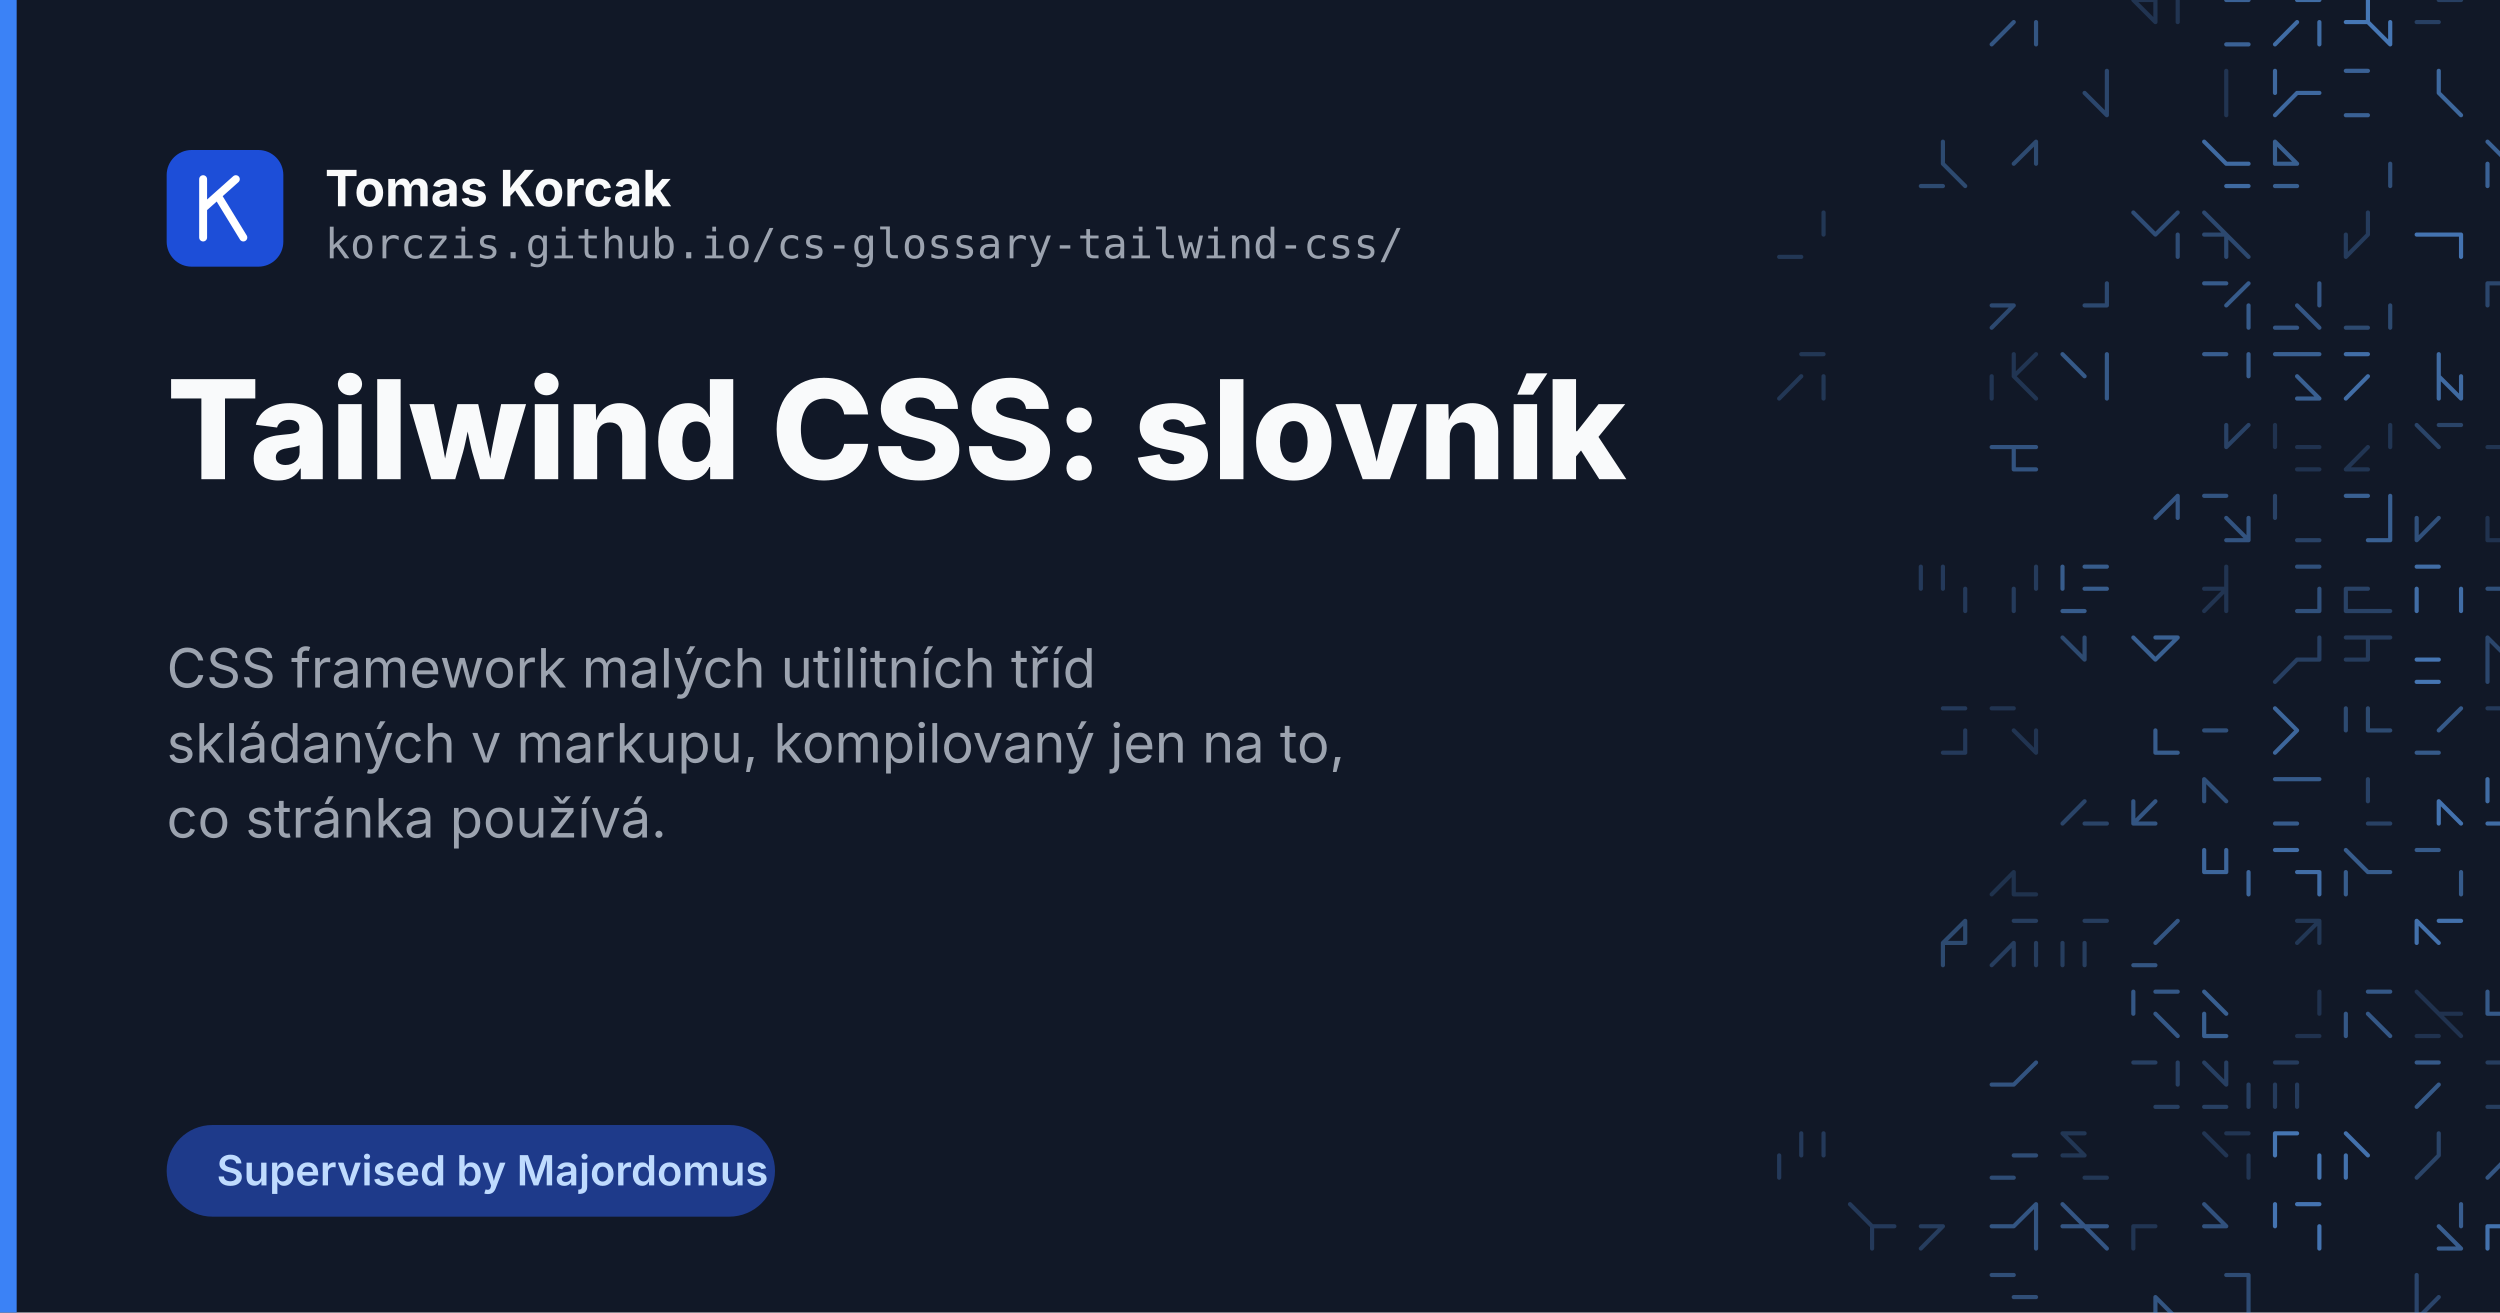
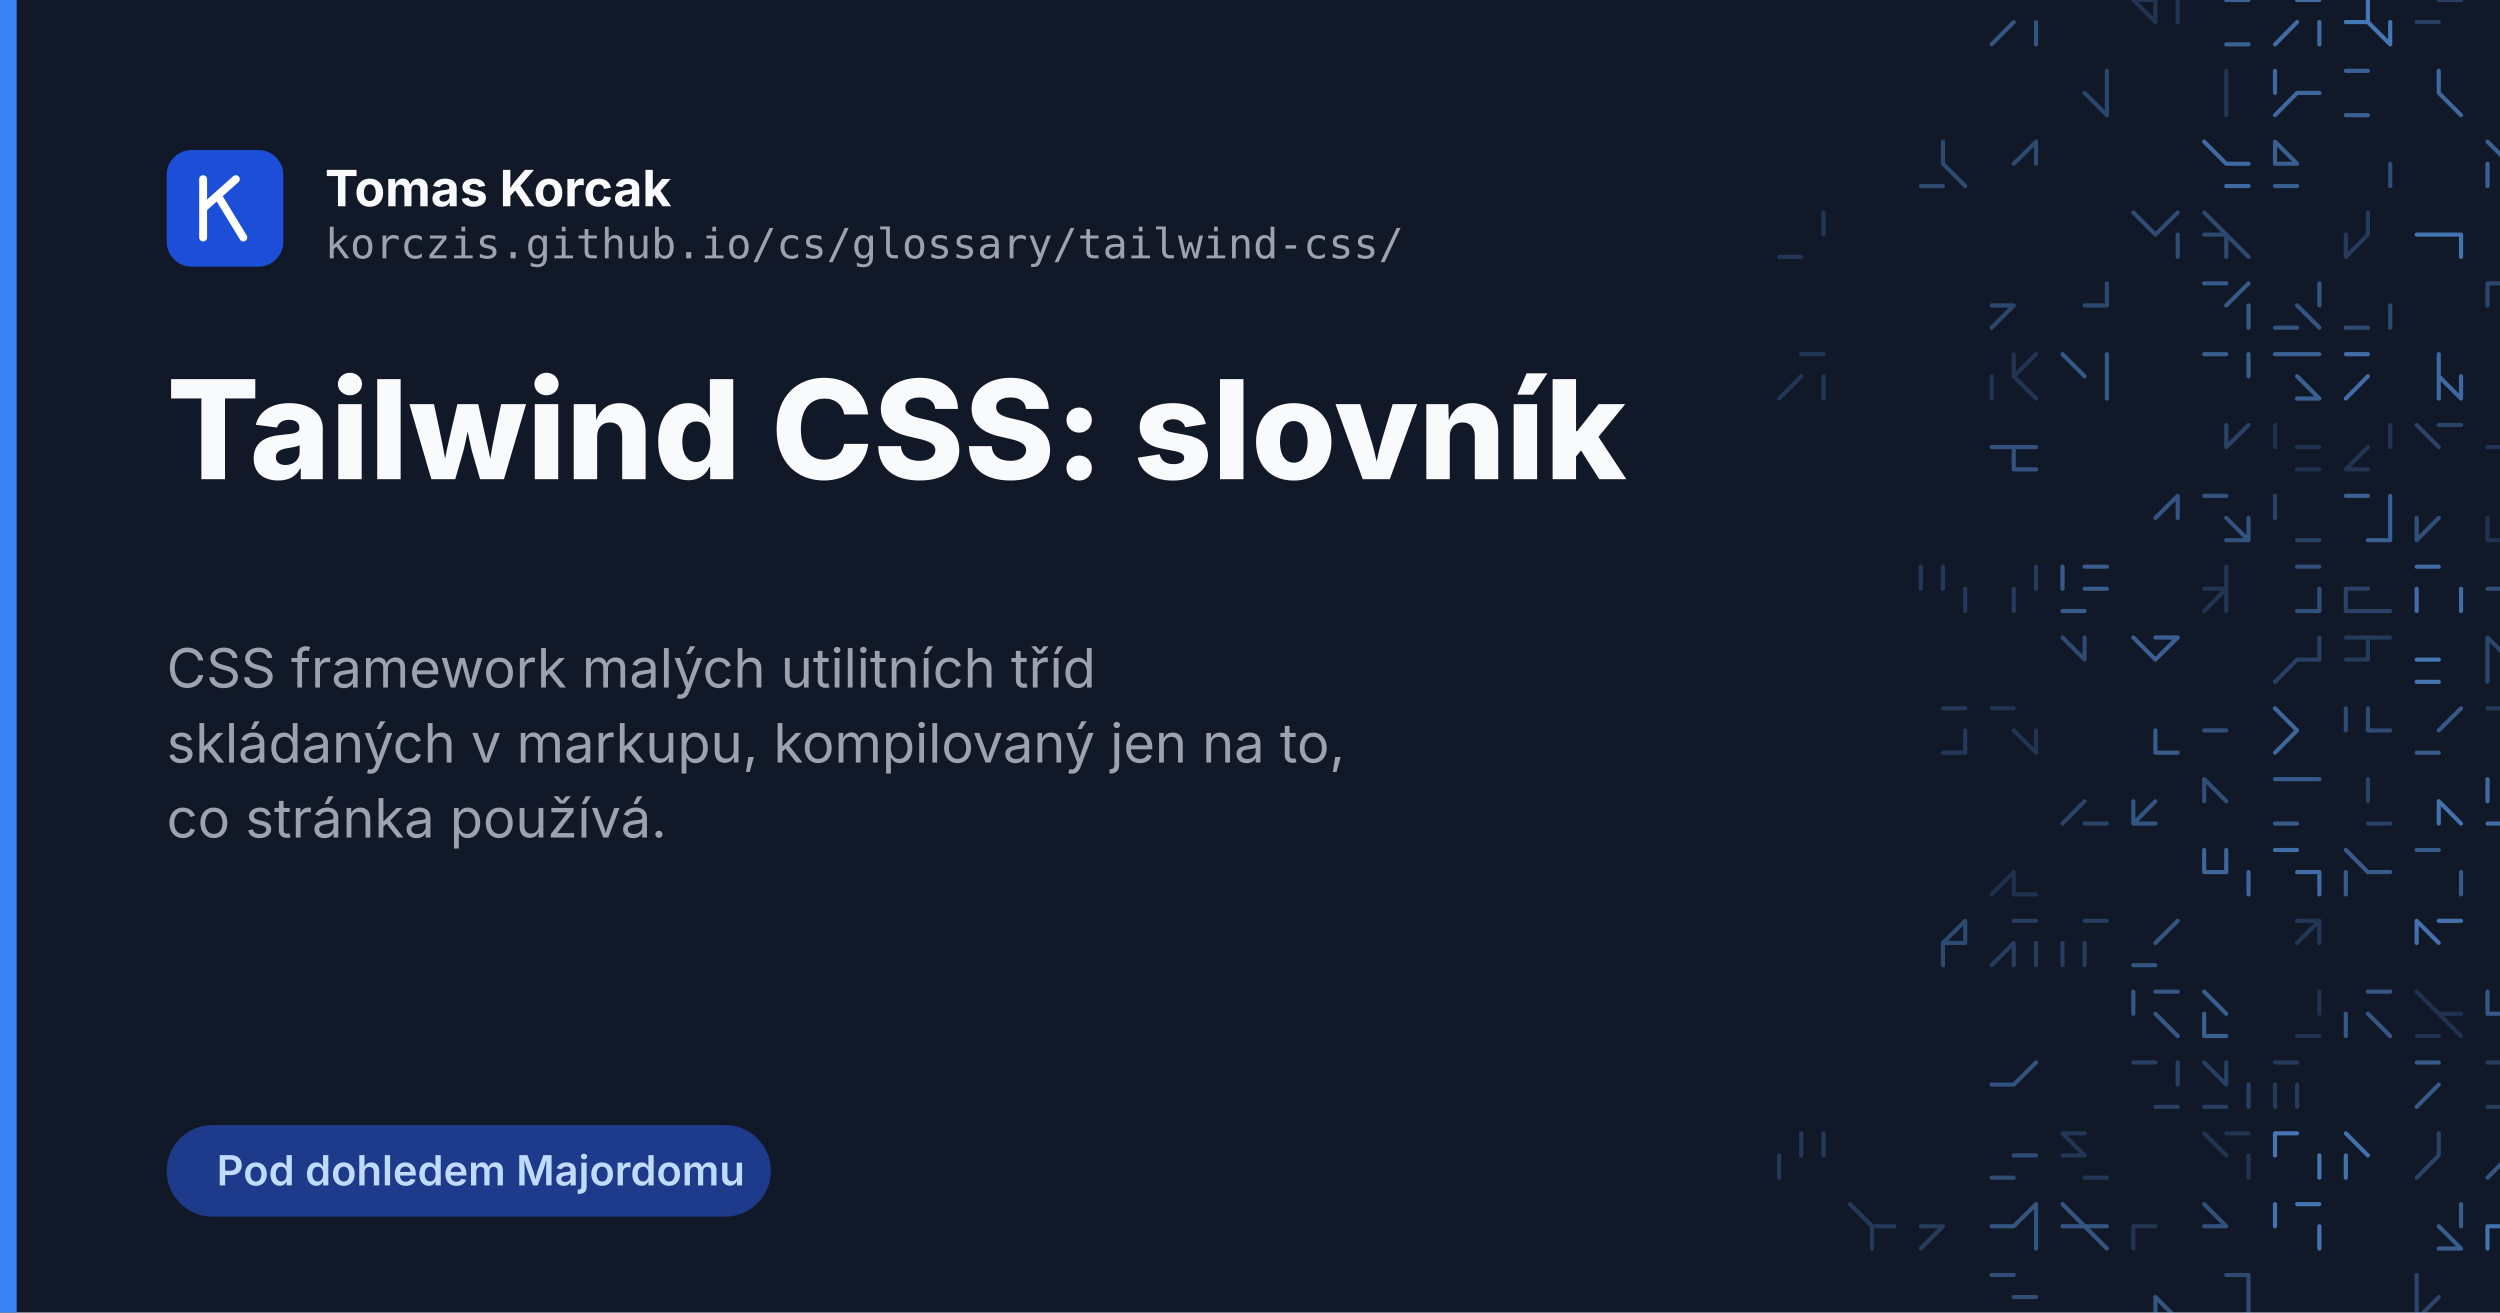
<svg xmlns="http://www.w3.org/2000/svg" width="1200" height="630" viewBox="0 0 1200 630">
  <rect width="1200" height="630" fill="#111827" />
  <g fill="none" stroke="#60a5fa" stroke-width="2" stroke-linecap="round">
    <path d="M977.3 10.6L977.3 21.3M966.6 10.6L956.0 21.3" opacity="0.43" />
    <path d="M1024.0 0.0L1034.6 0.0M1024.0 0.0L1034.6 10.6M1045.3 0.0L1045.3 10.6M1034.6 0.0L1034.6 10.6" opacity="0.20" />
    <path d="M1068.6 21.3L1079.3 21.3M1068.6 0.0L1079.3 0.0" opacity="0.52" />
    <path d="M1113.3 10.6L1113.3 21.3M1102.6 10.6L1092.0 21.3M1102.6 10.6L1092.0 21.3M1102.6 0.0L1113.3 0.0" opacity="0.59" />
    <path d="M1136.6 0.0L1136.6 10.6M1147.3 10.6L1147.3 21.3M1126.0 10.6L1136.6 10.6M1136.6 10.6L1147.3 21.3" opacity="0.67" />
    <path d="M1170.6 0.0L1181.3 0.0M1160.0 10.6L1170.6 10.6" opacity="0.28" />
    <path d="M1215.3 0.0L1215.3 10.6M1215.3 0.0L1215.3 10.6M1215.3 0.0L1204.6 10.6M1215.3 0.0L1204.6 10.6" opacity="0.53" />
    <path d="M1238.6 10.6L1238.6 21.3M1238.6 10.6L1238.6 21.3M1238.6 0.0L1238.6 10.6M1249.3 0.0L1238.6 10.6" opacity="0.31" />
    <path d="M1011.3 34.0L1011.3 44.6M1000.6 44.6L1011.3 55.3M1011.3 44.6L1011.3 55.3" opacity="0.33" />
    <path d="M1068.6 34.0L1068.6 44.6M1068.6 34.0L1068.6 44.6M1068.6 44.6L1068.6 55.3" opacity="0.20" />
    <path d="M1102.6 44.6L1092.0 55.3M1092.0 34.0L1092.0 44.6M1102.6 44.6L1113.3 44.6" opacity="0.57" />
    <path d="M1126.0 34.0L1136.6 34.0M1126.0 55.3L1136.6 55.3" opacity="0.52" />
    <path d="M1170.6 44.6L1181.3 55.3M1170.6 34.0L1170.6 44.6" opacity="0.56" />
    <path d="M1204.6 44.6L1215.3 44.6M1204.6 55.3L1215.3 55.3" opacity="0.57" />
    <path d="M1238.6 34.0L1249.3 34.0M1238.6 34.0L1238.6 44.6M1249.3 34.0L1249.3 44.6" opacity="0.41" />
    <path d="M932.6 68.0L932.6 78.6M922.0 89.3L932.6 89.3M932.6 78.6L943.3 89.3" opacity="0.35" />
    <path d="M977.3 68.0L977.3 78.6M977.3 68.0L966.6 78.6" opacity="0.35" />
    <path d="M1068.6 89.3L1079.3 89.3M1068.6 78.6L1079.3 78.6M1068.6 89.3L1079.3 89.3M1058.0 68.0L1068.6 78.6" opacity="0.58" />
    <path d="M1092.0 68.0L1092.0 78.6M1092.0 89.3L1102.6 89.3M1092.0 68.0L1102.6 78.6M1092.0 78.6L1102.6 78.6" opacity="0.50" />
    <path d="M1147.3 78.6L1147.3 89.3M1147.3 78.6L1147.3 89.3" opacity="0.38" />
    <path d="M1204.6 78.6L1215.3 89.3M1194.0 78.6L1194.0 89.3M1194.0 68.0L1204.6 78.6" opacity="0.52" />
    <path d="M1228.0 78.6L1238.6 78.6M1228.0 68.0L1228.0 78.6" opacity="0.57" />
    <path d="M875.3 102.0L875.3 112.6M854.0 123.3L864.6 123.3" opacity="0.22" />
    <path d="M1045.3 102.0L1034.6 112.6M1024.0 102.0L1034.6 112.6M1024.0 102.0L1034.6 112.6M1045.3 112.6L1045.3 123.3" opacity="0.37" />
    <path d="M1058.0 102.0L1068.6 112.6M1058.0 112.6L1068.6 112.6M1068.6 112.6L1079.3 123.3M1068.6 112.6L1068.6 123.3" opacity="0.34" />
    <path d="M1126.0 112.6L1126.0 123.3M1136.6 112.6L1126.0 123.3M1136.6 102.0L1136.6 112.6" opacity="0.25" />
    <path d="M1181.3 112.6L1181.3 123.3M1160.0 112.6L1170.6 112.6M1170.6 112.6L1181.3 112.6" opacity="0.65" />
    <path d="M956.0 146.6L966.6 146.6M966.6 146.6L956.0 157.3" opacity="0.34" />
    <path d="M1011.3 136.0L1011.3 146.6M1000.6 146.6L1011.3 146.6M1000.6 146.6L1011.3 146.6" opacity="0.34" />
    <path d="M1079.3 136.0L1068.6 146.6M1058.0 136.0L1068.6 136.0M1079.3 146.6L1079.3 157.3" opacity="0.47" />
    <path d="M1113.3 136.0L1113.3 146.6M1092.0 157.3L1102.6 157.3M1102.6 146.6L1113.3 157.3" opacity="0.44" />
    <path d="M1126.0 157.3L1136.6 157.3M1147.3 146.6L1147.3 157.3" opacity="0.35" />
    <path d="M1215.3 146.6L1215.3 157.3M1194.0 136.0L1194.0 146.6M1204.6 136.0L1215.3 136.0M1194.0 136.0L1204.6 136.0" opacity="0.33" />
    <path d="M1249.3 146.6L1249.3 157.3M1228.0 146.6L1238.6 146.6M1228.0 146.6L1238.6 146.6M1249.3 146.6L1249.3 157.3" opacity="0.66" />
    <path d="M864.6 170.0L875.3 170.0M875.3 180.6L875.3 191.3M864.6 180.6L854.0 191.3" opacity="0.22" />
    <path d="M966.6 180.6L977.3 191.3M966.6 170.0L966.6 180.6M956.0 180.6L956.0 191.3M977.3 170.0L966.6 180.6" opacity="0.21" />
    <path d="M1011.3 180.6L1011.3 191.3M1011.3 170.0L1011.3 180.6M990.0 170.0L1000.6 180.6" opacity="0.46" />
    <path d="M1058.0 170.0L1068.6 170.0M1079.3 170.0L1079.3 180.6" opacity="0.49" />
    <path d="M1102.6 191.3L1113.3 191.3M1102.6 180.6L1113.3 191.3M1092.0 170.0L1102.6 170.0M1102.6 170.0L1113.3 170.0" opacity="0.51" />
    <path d="M1136.6 180.6L1126.0 191.3M1136.6 180.6L1126.0 191.3M1136.6 180.6L1126.0 191.3M1126.0 170.0L1136.6 170.0" opacity="0.60" />
    <path d="M1170.6 180.6L1170.6 191.3M1170.6 170.0L1170.6 180.6M1170.6 180.6L1181.3 191.3M1181.3 180.6L1181.3 191.3" opacity="0.58" />
    <path d="M1238.6 180.6L1249.3 191.3M1228.0 191.3L1238.6 191.3M1249.3 180.6L1249.3 191.3" opacity="0.51" />
    <path d="M966.6 214.6L977.3 214.6M966.6 225.3L977.3 225.3M956.0 214.6L966.6 214.6M966.6 214.6L966.6 225.3" opacity="0.42" />
    <path d="M1079.3 204.0L1068.6 214.6M1068.6 204.0L1068.6 214.6" opacity="0.30" />
    <path d="M1092.0 204.0L1092.0 214.6M1092.0 204.0L1092.0 214.6M1102.6 214.6L1113.3 214.6M1102.6 225.3L1113.3 225.3" opacity="0.19" />
    <path d="M1126.0 225.3L1136.6 225.3M1147.3 204.0L1147.3 214.6M1136.6 214.6L1126.0 225.3" opacity="0.21" />
    <path d="M1170.6 204.0L1181.3 204.0M1160.0 204.0L1170.6 214.6" opacity="0.31" />
    <path d="M1194.0 214.6L1204.6 214.6M1215.3 214.6L1215.3 225.3" opacity="0.20" />
    <path d="M1045.3 238.0L1045.3 248.6M1045.3 238.0L1034.6 248.6" opacity="0.44" />
    <path d="M1068.6 259.3L1079.3 259.3M1068.6 248.6L1079.3 259.3M1058.0 238.0L1068.6 238.0M1079.3 248.6L1079.3 259.3" opacity="0.42" />
    <path d="M1092.0 238.0L1092.0 248.6M1102.6 259.3L1113.3 259.3" opacity="0.30" />
    <path d="M1126.0 238.0L1136.6 238.0M1136.6 259.3L1147.3 259.3M1147.3 238.0L1147.3 248.6M1147.3 248.6L1147.3 259.3" opacity="0.51" />
    <path d="M1170.6 248.6L1160.0 259.3M1160.0 248.6L1160.0 259.3" opacity="0.40" />
    <path d="M1194.0 259.3L1204.6 259.3M1215.3 248.6L1215.3 259.3M1194.0 248.6L1194.0 259.3" opacity="0.19" />
    <path d="M1228.0 248.6L1228.0 259.3M1249.3 238.0L1238.6 248.6M1238.6 248.6L1249.3 248.6M1228.0 238.0L1228.0 248.6" opacity="0.53" />
    <path d="M943.3 282.6L943.3 293.3M932.6 272.0L932.6 282.6M922.0 272.0L922.0 282.6" opacity="0.24" />
    <path d="M966.6 282.6L966.6 293.3M977.3 272.0L977.3 282.6" opacity="0.25" />
    <path d="M990.0 293.3L1000.6 293.3M1000.6 272.0L1011.3 272.0M990.0 272.0L990.0 282.6M1000.6 282.6L1011.3 282.6" opacity="0.48" />
    <path d="M1058.0 282.6L1068.6 282.6M1068.6 272.0L1068.6 282.6M1068.6 282.6L1068.6 293.3M1068.6 282.6L1058.0 293.3" opacity="0.20" />
    <path d="M1102.6 272.0L1113.3 272.0M1102.6 293.3L1113.3 293.3M1113.3 282.6L1113.3 293.3M1102.6 293.3L1113.3 293.3" opacity="0.40" />
    <path d="M1136.6 293.3L1147.3 293.3M1126.0 293.3L1136.6 293.3M1126.0 282.6L1126.0 293.3M1126.0 282.6L1136.6 282.6" opacity="0.30" />
    <path d="M1160.0 272.0L1170.6 272.0M1160.0 282.6L1160.0 293.3M1181.3 282.6L1181.3 293.3" opacity="0.60" />
    <path d="M1204.6 293.3L1215.3 293.3M1194.0 282.6L1204.6 282.6M1204.6 272.0L1204.6 282.6" opacity="0.39" />
    <path d="M1228.0 272.0L1228.0 282.6M1228.0 272.0L1238.6 282.6M1238.6 282.6L1249.3 293.3M1238.6 282.6L1249.3 282.6" opacity="0.41" />
    <path d="M990.0 306.0L1000.6 316.6M1000.6 306.0L1000.6 316.6" opacity="0.35" />
    <path d="M1045.3 306.0L1034.6 316.6M1024.0 306.0L1034.6 316.6M1034.6 306.0L1045.3 306.0" opacity="0.51" />
    <path d="M1102.6 316.6L1092.0 327.3M1113.3 306.0L1113.3 316.6M1102.6 316.6L1113.3 316.6" opacity="0.28" />
    <path d="M1136.6 306.0L1147.3 306.0M1126.0 306.0L1136.6 306.0M1126.0 316.6L1136.6 316.6M1136.6 306.0L1136.6 316.6" opacity="0.25" />
    <path d="M1160.0 327.3L1170.6 327.3M1160.0 316.6L1170.6 316.6" opacity="0.66" />
    <path d="M1204.6 316.6L1215.3 327.3M1194.0 306.0L1204.6 316.6M1194.0 316.6L1194.0 327.3M1194.0 306.0L1194.0 316.6" opacity="0.33" />
    <path d="M1238.6 316.6L1249.3 316.6M1249.3 306.0L1249.3 316.6M1249.3 306.0L1249.3 316.6M1249.3 306.0L1238.6 316.6" opacity="0.20" />
    <path d="M932.6 361.3L943.3 361.3M932.6 361.3L943.3 361.3M932.6 340.0L943.3 340.0M943.3 350.6L943.3 361.3" opacity="0.24" />
    <path d="M977.3 350.6L977.3 361.3M966.6 350.6L977.3 361.3M956.0 340.0L966.6 340.0" opacity="0.20" />
    <path d="M1034.6 350.6L1034.6 361.3M1034.6 361.3L1045.3 361.3" opacity="0.48" />
    <path d="M1058.0 350.6L1068.6 350.6M1058.0 350.6L1068.6 350.6" opacity="0.39" />
    <path d="M1092.0 340.0L1102.6 350.6M1102.6 350.6L1092.0 361.3" opacity="0.55" />
    <path d="M1136.6 340.0L1136.6 350.6M1126.0 340.0L1126.0 350.6M1136.6 350.6L1147.3 350.6" opacity="0.35" />
    <path d="M1181.3 340.0L1170.6 350.6M1160.0 361.3L1170.6 361.3" opacity="0.46" />
    <path d="M1215.3 350.6L1215.3 361.3M1194.0 340.0L1204.6 340.0" opacity="0.24" />
    <path d="M1238.6 350.6L1238.6 361.3M1238.6 340.0L1238.6 350.6M1228.0 340.0L1238.6 340.0" opacity="0.41" />
    <path d="M1000.6 384.6L990.0 395.3M1000.6 384.6L990.0 395.3M1000.6 395.3L1011.3 395.3" opacity="0.31" />
    <path d="M1024.0 395.3L1034.6 395.3M1034.6 384.6L1024.0 395.3M1024.0 384.6L1024.0 395.3" opacity="0.43" />
    <path d="M1058.0 374.0L1058.0 384.6M1058.0 374.0L1068.6 384.6" opacity="0.39" />
    <path d="M1102.6 374.0L1113.3 374.0M1092.0 374.0L1102.6 374.0M1092.0 395.3L1102.6 395.3" opacity="0.47" />
    <path d="M1136.6 395.3L1147.3 395.3M1136.6 374.0L1136.6 384.6" opacity="0.29" />
    <path d="M1170.6 384.6L1181.3 395.3M1170.6 384.6L1170.6 395.3" opacity="0.64" />
    <path d="M1194.0 374.0L1194.0 384.6M1194.0 395.3L1204.6 395.3M1194.0 395.3L1204.6 395.3" opacity="0.59" />
    <path d="M1238.6 384.6L1249.3 395.3M1228.0 374.0L1228.0 384.6" opacity="0.44" />
    <path d="M966.6 418.6L956.0 429.3M966.6 418.6L966.6 429.3M966.6 429.3L977.3 429.3" opacity="0.18" />
    <path d="M1058.0 418.6L1068.6 418.6M1068.6 408.0L1068.6 418.6M1079.3 418.6L1079.3 429.3M1058.0 408.0L1058.0 418.6" opacity="0.55" />
    <path d="M1102.6 418.6L1113.3 418.6M1113.3 418.6L1113.3 429.3M1092.0 408.0L1102.6 408.0" opacity="0.60" />
    <path d="M1126.0 418.6L1126.0 429.3M1136.6 418.6L1147.3 418.6M1126.0 408.0L1136.6 418.6M1136.6 418.6L1147.3 418.6" opacity="0.48" />
    <path d="M1181.3 418.6L1181.3 429.3M1160.0 408.0L1170.6 408.0" opacity="0.47" />
    <path d="M1204.6 418.6L1215.3 418.6M1215.3 408.0L1204.6 418.6M1215.3 408.0L1204.6 418.6" opacity="0.24" />
    <path d="M1228.0 429.3L1238.6 429.3M1238.6 418.6L1228.0 429.3M1249.3 408.0L1238.6 418.6" opacity="0.45" />
    <path d="M943.3 442.0L932.6 452.6M932.6 452.6L943.3 452.6M932.6 452.6L932.6 463.3M943.3 442.0L943.3 452.6" opacity="0.35" />
    <path d="M966.6 442.0L977.3 442.0M966.6 452.6L966.6 463.3M966.6 452.6L956.0 463.3M977.3 452.6L977.3 463.3" opacity="0.26" />
    <path d="M1000.6 442.0L1011.3 442.0M990.0 452.6L990.0 463.3M1000.6 452.6L1000.6 463.3" opacity="0.26" />
    <path d="M1045.3 442.0L1034.6 452.6M1024.0 463.3L1034.6 463.3" opacity="0.43" />
    <path d="M1113.3 442.0L1113.3 452.6M1113.3 442.0L1102.6 452.6M1102.6 442.0L1113.3 442.0" opacity="0.22" />
    <path d="M1160.0 442.0L1160.0 452.6M1170.6 442.0L1181.3 442.0M1160.0 442.0L1170.6 452.6" opacity="0.63" />
    <path d="M1238.6 442.0L1238.6 452.6M1249.3 452.6L1249.3 463.3" opacity="0.30" />
    <path d="M1034.6 486.6L1045.3 497.3M1034.6 476.0L1045.3 476.0M1024.0 476.0L1024.0 486.6" opacity="0.45" />
    <path d="M1058.0 476.0L1068.6 486.6M1058.0 486.6L1058.0 497.3M1058.0 497.3L1068.6 497.3M1058.0 486.6L1058.0 497.3" opacity="0.50" />
    <path d="M1102.6 497.3L1113.3 497.3M1113.3 476.0L1113.3 486.6" opacity="0.19" />
    <path d="M1126.0 486.6L1126.0 497.3M1136.6 486.6L1147.3 497.3M1136.6 476.0L1147.3 476.0" opacity="0.45" />
    <path d="M1160.0 476.0L1170.6 486.6M1160.0 497.3L1170.6 497.3M1170.6 486.6L1181.3 497.3M1170.6 486.6L1181.3 486.6" opacity="0.19" />
    <path d="M1215.3 486.6L1215.3 497.3M1194.0 486.6L1204.6 486.6M1204.6 486.6L1215.3 497.3M1194.0 476.0L1194.0 486.6" opacity="0.46" />
    <path d="M1249.3 476.0L1249.3 486.6M1228.0 476.0L1238.6 476.0M1228.0 486.6L1228.0 497.3" opacity="0.66" />
    <path d="M956.0 520.6L966.6 520.6M977.3 510.0L966.6 520.6" opacity="0.42" />
    <path d="M1045.3 510.0L1045.3 520.6M1034.6 531.3L1045.3 531.3M1024.0 510.0L1034.6 510.0" opacity="0.28" />
    <path d="M1058.0 510.0L1068.6 520.6M1058.0 531.3L1068.6 531.3M1079.3 520.6L1079.3 531.3M1068.6 510.0L1068.6 520.6" opacity="0.28" />
    <path d="M1092.0 520.6L1092.0 531.3M1102.6 520.6L1102.6 531.3M1092.0 510.0L1102.6 510.0" opacity="0.25" />
    <path d="M1170.6 520.6L1160.0 531.3M1160.0 510.0L1170.6 510.0" opacity="0.46" />
    <path d="M1194.0 510.0L1204.6 510.0M1204.6 520.6L1215.3 520.6M1194.0 531.3L1204.6 531.3" opacity="0.26" />
    <path d="M875.3 544.0L875.3 554.6M854.0 554.6L854.0 565.3M864.6 544.0L864.6 554.6" opacity="0.24" />
    <path d="M966.6 554.6L977.3 554.6M956.0 565.3L966.6 565.3M966.6 554.6L977.3 554.6" opacity="0.37" />
    <path d="M990.0 544.0L1000.6 554.6M990.0 554.6L1000.6 554.6M1000.6 565.3L1011.3 565.3M990.0 544.0L1000.6 544.0" opacity="0.22" />
    <path d="M1068.6 544.0L1079.3 544.0M1079.3 554.6L1079.3 565.3M1058.0 544.0L1068.6 554.6" opacity="0.21" />
    <path d="M1092.0 544.0L1102.6 544.0M1092.0 544.0L1092.0 554.6M1113.3 554.6L1113.3 565.3M1092.0 544.0L1092.0 554.6" opacity="0.66" />
    <path d="M1126.0 554.6L1126.0 565.3M1126.0 544.0L1136.6 554.6" opacity="0.63" />
    <path d="M1170.6 554.6L1160.0 565.3M1170.6 544.0L1170.6 554.6" opacity="0.31" />
    <path d="M1204.6 554.6L1194.0 565.3M1215.3 544.0L1204.6 554.6" opacity="0.43" />
    <path d="M1238.6 544.0L1238.6 554.6M1228.0 544.0L1238.6 544.0" opacity="0.21" />
    <path d="M898.6 588.6L909.3 588.6M888.0 578.0L898.6 588.6M898.6 588.6L898.6 599.3" opacity="0.24" />
    <path d="M922.0 588.6L932.6 588.6M932.6 588.6L922.0 599.3" opacity="0.26" />
    <path d="M956.0 588.6L966.6 588.6M977.3 578.0L966.6 588.6M977.3 588.6L977.3 599.3M977.3 578.0L977.3 588.6" opacity="0.43" />
    <path d="M990.0 588.6L1000.6 588.6M1000.6 588.6L1011.3 599.3M990.0 578.0L1000.6 588.6M1000.6 588.6L1011.3 588.6" opacity="0.44" />
    <path d="M1024.0 588.6L1024.0 599.3M1024.0 588.6L1034.6 588.6M1024.0 588.6L1034.6 588.6" opacity="0.21" />
    <path d="M1058.0 578.0L1068.6 588.6M1058.0 588.6L1068.6 588.6" opacity="0.41" />
    <path d="M1092.0 578.0L1092.0 588.6M1113.3 588.6L1113.3 599.3M1102.6 578.0L1113.3 578.0M1102.6 578.0L1113.3 578.0" opacity="0.65" />
    <path d="M1181.3 578.0L1181.3 588.6M1170.6 588.6L1181.3 599.3M1170.6 599.3L1181.3 599.3" opacity="0.49" />
    <path d="M1194.0 588.6L1194.0 599.3M1204.6 588.6L1215.3 599.3M1194.0 588.6L1204.6 588.6" opacity="0.64" />
    <path d="M1228.0 588.6L1228.0 599.3M1249.3 578.0L1249.3 588.6" opacity="0.51" />
    <path d="M966.6 633.3L977.3 633.3M966.6 622.6L977.3 622.6M956.0 612.0L966.6 612.0" opacity="0.38" />
    <path d="M1034.6 622.6L1045.3 633.3M1034.6 622.6L1034.6 633.3" opacity="0.43" />
    <path d="M1068.6 612.0L1079.3 612.0M1079.3 622.6L1079.3 633.3M1068.6 633.3L1079.3 633.3M1079.3 612.0L1079.3 622.6" opacity="0.36" />
    <path d="M1160.0 612.0L1160.0 622.6M1170.6 622.6L1160.0 633.3M1160.0 622.6L1160.0 633.3M1160.0 633.3L1170.6 633.3" opacity="0.32" />
    <path d="M1204.6 612.0L1215.3 612.0M1204.6 622.6L1215.3 622.6M1215.3 612.0L1215.3 622.6M1204.6 633.3L1215.3 633.3" opacity="0.21" />
    <path d="M1249.3 622.6L1249.3 633.3M1228.0 622.6L1228.0 633.3M1238.6 622.6L1249.3 622.6" opacity="0.24" />
    <path d="M898.6 656.6L909.3 656.6M888.0 656.6L888.0 667.3M898.6 646.0L898.6 656.6" opacity="0.25" />
    <path d="M922.0 656.6L922.0 667.3M922.0 656.6L922.0 667.3" opacity="0.24" />
    <path d="M1000.6 667.3L1011.3 667.3M990.0 656.6L990.0 667.3M1000.6 656.6L1011.3 667.3M990.0 667.3L1000.6 667.3" opacity="0.25" />
    <path d="M1034.6 656.6L1034.6 667.3M1034.6 656.6L1034.6 667.3M1045.3 656.6L1045.3 667.3M1045.3 646.0L1034.6 656.6" opacity="0.45" />
    <path d="M1068.6 656.6L1068.6 667.3M1079.3 646.0L1079.3 656.6" opacity="0.33" />
    <path d="M1113.3 646.0L1102.6 656.6M1102.6 656.6L1113.3 667.3" opacity="0.21" />
    <path d="M1136.6 656.6L1147.3 667.3M1136.6 646.0L1147.3 646.0M1126.0 656.6L1136.6 656.6M1126.0 646.0L1136.6 656.6" opacity="0.36" />
    <path d="M1160.0 656.6L1160.0 667.3M1160.0 646.0L1160.0 656.6" opacity="0.62" />
    <path d="M1194.0 646.0L1194.0 656.6M1194.0 656.6L1204.6 656.6M1194.0 646.0L1204.6 646.0" opacity="0.31" />
    <path d="M1228.0 646.0L1238.6 646.0M1249.3 646.0L1249.3 656.6M1238.6 646.0L1238.6 656.6" opacity="0.21" />
  </g>
  <rect x="0" y="0" width="8" height="630" fill="#3b82f6" />
  <g font-family="Inter, Helvetica Neue, Helvetica, Arial, sans-serif">
    <rect x="80" y="72" width="56" height="56" rx="12" fill="#1d4ed8" />
    <g fill="none" stroke="#fff" stroke-width="3.8" stroke-linecap="round" stroke-linejoin="round">
      <path d="M97.5 86v28M97.5 100l15.7-14M104.5 93.9l12.3 20.1" />
    </g>
    <text x="156" y="99" font-size="24" font-weight="700" fill="#f9fafb">Tomas Korcak</text>
-     <text x="156" y="124" font-size="20" font-family="JetBrains Mono, Menlo, monospace" fill="#9ca3af">korczis.github.io/cs-glossary-tailwind-css/</text>
+     <text x="156" y="124" font-size="20" font-family="JetBrains Mono, Menlo, monospace" fill="#9ca3af">korczis.github.io/cs/glossary/tailwind-css/</text>
    <text x="80" y="230" font-size="66" font-weight="800" fill="#f9fafb">Tailwind CSS: slovník</text>
    <text x="80" y="330" font-size="26" fill="#9ca3af">CSS framework malých utilitních tříd</text>
    <text x="80" y="366" font-size="26" fill="#9ca3af">skládaných v markupu, kompilovaný jen na to,</text>
    <text x="80" y="402" font-size="26" fill="#9ca3af">co stránka používá.</text>
-     <rect x="80" y="540" width="292" height="44" rx="22" fill="#1e3a8a" />
-     <text x="104" y="569" font-size="20" font-weight="600" fill="#bfdbfe">Supervised by Majordomus</text>
+     <rect x="80" y="540" width="290" height="44" rx="22" fill="#1e3a8a" />
+     <text x="104" y="569" font-size="20" font-weight="600" fill="#bfdbfe">Pod dohledem Majordomu</text>
  </g>
</svg>
